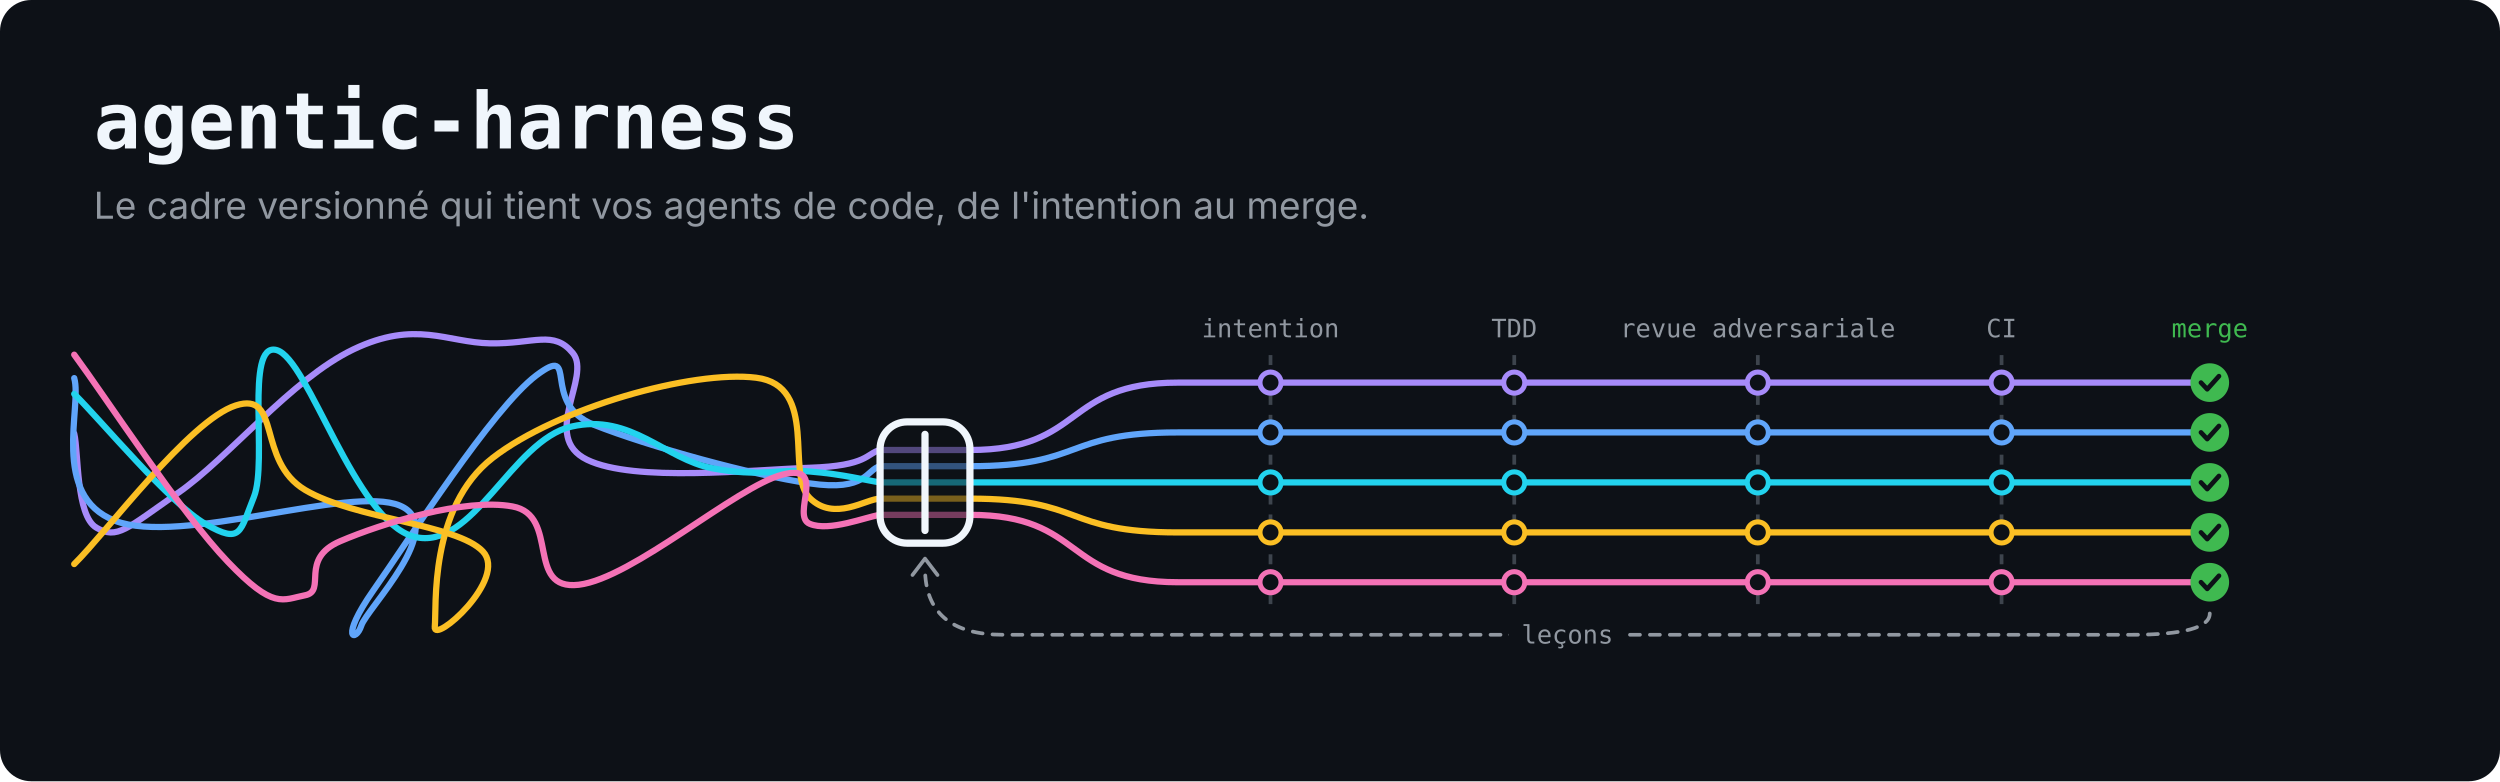
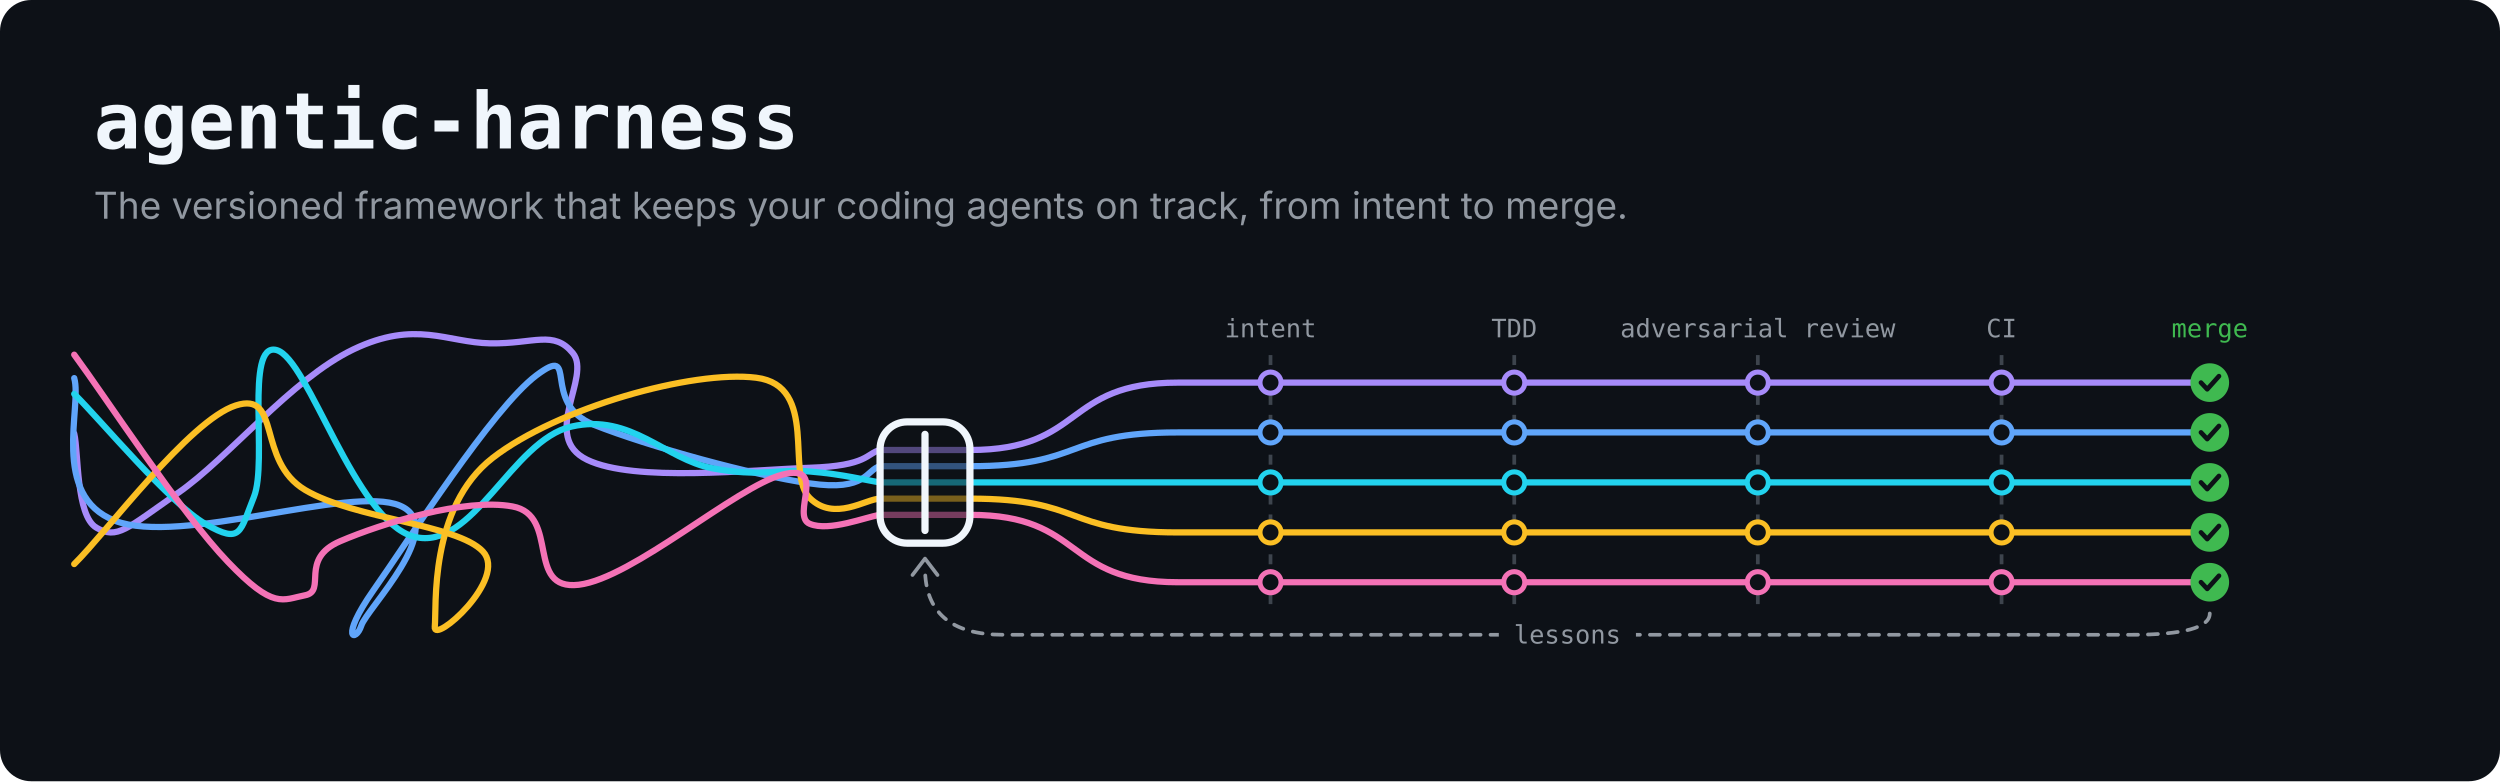
<svg xmlns="http://www.w3.org/2000/svg" viewBox="0 0 1280 400" width="1280" height="400" role="img" aria-labelledby="t d">
  <rect width="1280" height="400" rx="16" fill="#0d1117" />
  <text x="48" y="76" font-family="'JetBrains Mono', ui-monospace, SFMono-Regular, Menlo, Consolas, monospace" font-size="40" font-weight="700" fill="#f0f6fc">agentic-harness</text>
-   <text x="48" y="112" font-family="Inter, -apple-system, 'Segoe UI', Helvetica, Arial, sans-serif" font-size="19" fill="#9198a1">Le cadre versionné qui tient vos agents de code, de l'intention au merge.</text>
+   <text x="48" y="112" font-family="Inter, -apple-system, 'Segoe UI', Helvetica, Arial, sans-serif" font-size="19" fill="#9198a1">The versioned framework that keeps your coding agents on track, from intent to merge.</text>
  <path d="M38.0 222.0 C40.3 231.6 38.8 264.1 49.4 270.2 C60.0 276.4 64.7 270.8 91.0 252.5 C117.3 234.3 148.9 194.3 180.9 178.9 C213.0 163.6 228.7 175.4 251.1 175.8 C273.6 176.1 283.5 168.8 293.3 180.8 C303.2 192.7 276.3 223.6 300.6 235.4 C324.8 247.1 384.6 240.5 414.6 239.5 C444.6 238.5 443.4 232.2 450.6 230.4 L496.6 230.4 C555.8 230.4 543.9 195.9 603.1 195.9 L1131.4 195.9" fill="none" stroke="#a78bfa" stroke-width="3.2" stroke-linecap="round" stroke-linejoin="round" />
  <path d="M38.0 193.6 C42.2 208.2 25.5 253.6 58.8 266.6 C92.2 279.7 179.6 248.1 204.8 258.9 C230.0 269.6 187.7 311.7 185.0 320.3 C182.2 329.0 173.3 327.8 191.2 302.2 C209.2 276.6 252.1 209.2 274.6 192.2 C297.2 175.3 276.1 206.4 304.1 217.5 C332.1 228.6 385.3 243.3 414.6 247.5 C443.9 251.8 443.4 240.5 450.6 238.7 L496.6 238.7 C555.8 238.7 543.9 221.4 603.1 221.4 L1131.4 221.4" fill="none" stroke="#60a5fa" stroke-width="3.2" stroke-linecap="round" stroke-linejoin="round" />
  <path d="M38.0 201.7 C51.5 215.0 87.0 257.9 105.4 268.4 C123.8 278.9 122.8 272.2 130.0 254.4 C137.2 236.5 125.2 175.1 141.5 179.2 C157.9 183.3 181.7 266.9 212.0 274.8 C242.2 282.6 262.0 225.4 292.6 218.4 C323.1 211.4 340.5 235.2 364.9 239.8 C389.3 244.4 397.4 240.0 414.6 241.4 C431.7 242.8 443.4 245.9 450.6 247.0 L496.6 247.0 C555.8 247.0 543.9 247.0 603.1 247.0 L1131.4 247.0" fill="none" stroke="#22d3ee" stroke-width="3.2" stroke-linecap="round" stroke-linejoin="round" />
  <path d="M38.0 288.8 C54.5 272.6 97.0 215.2 120.7 207.6 C144.3 200.0 131.0 235.9 156.3 250.9 C181.6 265.8 233.9 268.3 247.2 282.3 C260.4 296.3 221.6 330.5 222.6 320.9 C223.6 311.4 219.4 259.9 252.3 234.4 C285.2 208.9 354.7 189.3 387.2 193.4 C419.6 197.5 401.9 242.6 414.6 255.0 C427.2 267.4 443.4 255.3 450.6 255.3 L496.6 255.3 C555.8 255.3 543.9 272.6 603.1 272.6 L1131.4 272.6" fill="none" stroke="#fbbf24" stroke-width="3.2" stroke-linecap="round" stroke-linejoin="round" />
  <path d="M38.0 181.6 C53.7 202.8 93.0 263.1 116.7 287.7 C140.3 312.4 144.6 307.0 156.1 304.8 C167.6 302.7 152.9 286.2 174.2 277.1 C195.4 268.0 238.0 254.8 262.4 259.3 C286.9 263.8 268.7 302.6 296.3 299.4 C323.9 296.1 376.9 249.2 400.6 243.0 C424.2 236.8 404.6 264.1 414.6 268.2 C424.6 272.4 443.4 264.6 450.6 263.6 L496.6 263.6 C555.8 263.6 543.9 298.1 603.1 298.1 L1131.4 298.1" fill="none" stroke="#f472b6" stroke-width="3.2" stroke-linecap="round" stroke-linejoin="round" />
  <line x1="650.5" y1="181.8" x2="650.5" y2="312.2" stroke="#3d444d" stroke-width="1.9" stroke-dasharray="5.1 5.1" />
  <circle cx="650.5" cy="195.9" r="5.4" fill="#0d1117" stroke="#a78bfa" stroke-width="2.6" />
  <circle cx="650.5" cy="221.4" r="5.4" fill="#0d1117" stroke="#60a5fa" stroke-width="2.6" />
  <circle cx="650.5" cy="247.0" r="5.4" fill="#0d1117" stroke="#22d3ee" stroke-width="2.6" />
  <circle cx="650.5" cy="272.6" r="5.4" fill="#0d1117" stroke="#fbbf24" stroke-width="2.6" />
  <circle cx="650.5" cy="298.1" r="5.4" fill="#0d1117" stroke="#f472b6" stroke-width="2.6" />
-   <text x="650.5" y="172.7" font-family="'JetBrains Mono', ui-monospace, SFMono-Regular, Menlo, Consolas, monospace" font-size="13" fill="#9198a1" text-anchor="middle">intention</text>
+   <text x="650.5" y="172.7" font-family="'JetBrains Mono', ui-monospace, SFMono-Regular, Menlo, Consolas, monospace" font-size="13" fill="#9198a1" text-anchor="middle">intent</text>
  <line x1="775.3" y1="181.8" x2="775.3" y2="312.2" stroke="#3d444d" stroke-width="1.9" stroke-dasharray="5.1 5.1" />
  <circle cx="775.3" cy="195.9" r="5.4" fill="#0d1117" stroke="#a78bfa" stroke-width="2.6" />
  <circle cx="775.3" cy="221.4" r="5.4" fill="#0d1117" stroke="#60a5fa" stroke-width="2.6" />
  <circle cx="775.3" cy="247.0" r="5.4" fill="#0d1117" stroke="#22d3ee" stroke-width="2.6" />
  <circle cx="775.3" cy="272.6" r="5.4" fill="#0d1117" stroke="#fbbf24" stroke-width="2.6" />
  <circle cx="775.3" cy="298.1" r="5.4" fill="#0d1117" stroke="#f472b6" stroke-width="2.6" />
  <text x="775.3" y="172.7" font-family="'JetBrains Mono', ui-monospace, SFMono-Regular, Menlo, Consolas, monospace" font-size="13" fill="#9198a1" text-anchor="middle">TDD</text>
  <line x1="900.0" y1="181.8" x2="900.0" y2="312.2" stroke="#3d444d" stroke-width="1.9" stroke-dasharray="5.1 5.1" />
  <circle cx="900.0" cy="195.9" r="5.4" fill="#0d1117" stroke="#a78bfa" stroke-width="2.6" />
  <circle cx="900.0" cy="221.4" r="5.4" fill="#0d1117" stroke="#60a5fa" stroke-width="2.6" />
  <circle cx="900.0" cy="247.0" r="5.4" fill="#0d1117" stroke="#22d3ee" stroke-width="2.6" />
  <circle cx="900.0" cy="272.6" r="5.4" fill="#0d1117" stroke="#fbbf24" stroke-width="2.6" />
  <circle cx="900.0" cy="298.1" r="5.4" fill="#0d1117" stroke="#f472b6" stroke-width="2.6" />
-   <text x="900.0" y="172.7" font-family="'JetBrains Mono', ui-monospace, SFMono-Regular, Menlo, Consolas, monospace" font-size="13" fill="#9198a1" text-anchor="middle">revue adversariale</text>
+   <text x="900.0" y="172.7" font-family="'JetBrains Mono', ui-monospace, SFMono-Regular, Menlo, Consolas, monospace" font-size="13" fill="#9198a1" text-anchor="middle">adversarial review</text>
  <line x1="1024.8" y1="181.8" x2="1024.8" y2="312.2" stroke="#3d444d" stroke-width="1.9" stroke-dasharray="5.1 5.1" />
  <circle cx="1024.8" cy="195.9" r="5.4" fill="#0d1117" stroke="#a78bfa" stroke-width="2.6" />
  <circle cx="1024.8" cy="221.4" r="5.4" fill="#0d1117" stroke="#60a5fa" stroke-width="2.6" />
  <circle cx="1024.8" cy="247.0" r="5.4" fill="#0d1117" stroke="#22d3ee" stroke-width="2.6" />
  <circle cx="1024.8" cy="272.6" r="5.4" fill="#0d1117" stroke="#fbbf24" stroke-width="2.6" />
  <circle cx="1024.8" cy="298.1" r="5.4" fill="#0d1117" stroke="#f472b6" stroke-width="2.6" />
  <text x="1024.8" y="172.7" font-family="'JetBrains Mono', ui-monospace, SFMono-Regular, Menlo, Consolas, monospace" font-size="13" fill="#9198a1" text-anchor="middle">CI</text>
  <circle cx="1131.4" cy="195.9" r="9.9" fill="#3fb950" />
  <path d="M1126.9 195.9 l3.2 3.4 l6.0 -6.7" fill="none" stroke="#0d1117" stroke-width="2.4" stroke-linecap="round" stroke-linejoin="round" />
  <circle cx="1131.4" cy="221.4" r="9.9" fill="#3fb950" />
  <path d="M1126.9 221.4 l3.2 3.4 l6.0 -6.7" fill="none" stroke="#0d1117" stroke-width="2.4" stroke-linecap="round" stroke-linejoin="round" />
  <circle cx="1131.4" cy="247.0" r="9.9" fill="#3fb950" />
  <path d="M1126.9 247.0 l3.2 3.4 l6.0 -6.7" fill="none" stroke="#0d1117" stroke-width="2.4" stroke-linecap="round" stroke-linejoin="round" />
  <circle cx="1131.4" cy="272.6" r="9.9" fill="#3fb950" />
  <path d="M1126.9 272.6 l3.2 3.4 l6.0 -6.7" fill="none" stroke="#0d1117" stroke-width="2.4" stroke-linecap="round" stroke-linejoin="round" />
  <circle cx="1131.4" cy="298.1" r="9.9" fill="#3fb950" />
  <path d="M1126.9 298.1 l3.2 3.4 l6.0 -6.7" fill="none" stroke="#0d1117" stroke-width="2.4" stroke-linecap="round" stroke-linejoin="round" />
  <text x="1131.4" y="172.7" font-family="'JetBrains Mono', ui-monospace, SFMono-Regular, Menlo, Consolas, monospace" font-size="13" fill="#3fb950" text-anchor="middle">merge</text>
  <rect x="450.6" y="216.0" width="46" height="62.1" rx="13.8" fill="#0d1117" fill-opacity=".55" stroke="#f0f6fc" stroke-width="3.7" />
  <line x1="473.6" y1="222.4" x2="473.6" y2="271.6" stroke="#f0f6fc" stroke-width="3.7" stroke-linecap="round" />
  <path d="M1131.4 314.1 Q1131.4 325.0 1091.4 325.0 L513.6 325.0 Q473.6 325.0 473.6 290.8" fill="none" stroke="#9198a1" stroke-width="1.9" stroke-dasharray="5.1 5.1" stroke-linecap="round" />
  <path d="M467.2 294.4 L473.6 286.0 L480.0 294.4" fill="none" stroke="#9198a1" stroke-width="1.9" stroke-linecap="round" stroke-linejoin="round" />
-   <rect x="772.6" y="312.0" width="59.8" height="26.0" fill="#0d1117" />
-   <text x="802.5" y="329.5" font-family="'JetBrains Mono', ui-monospace, SFMono-Regular, Menlo, Consolas, monospace" font-size="13" fill="#9198a1" text-anchor="middle">leçons</text>
+   <rect x="767.4" y="312.0" width="70.2" height="26.0" fill="#0d1117" />
+   <text x="802.5" y="329.5" font-family="'JetBrains Mono', ui-monospace, SFMono-Regular, Menlo, Consolas, monospace" font-size="13" fill="#9198a1" text-anchor="middle">lessons</text>
</svg>
